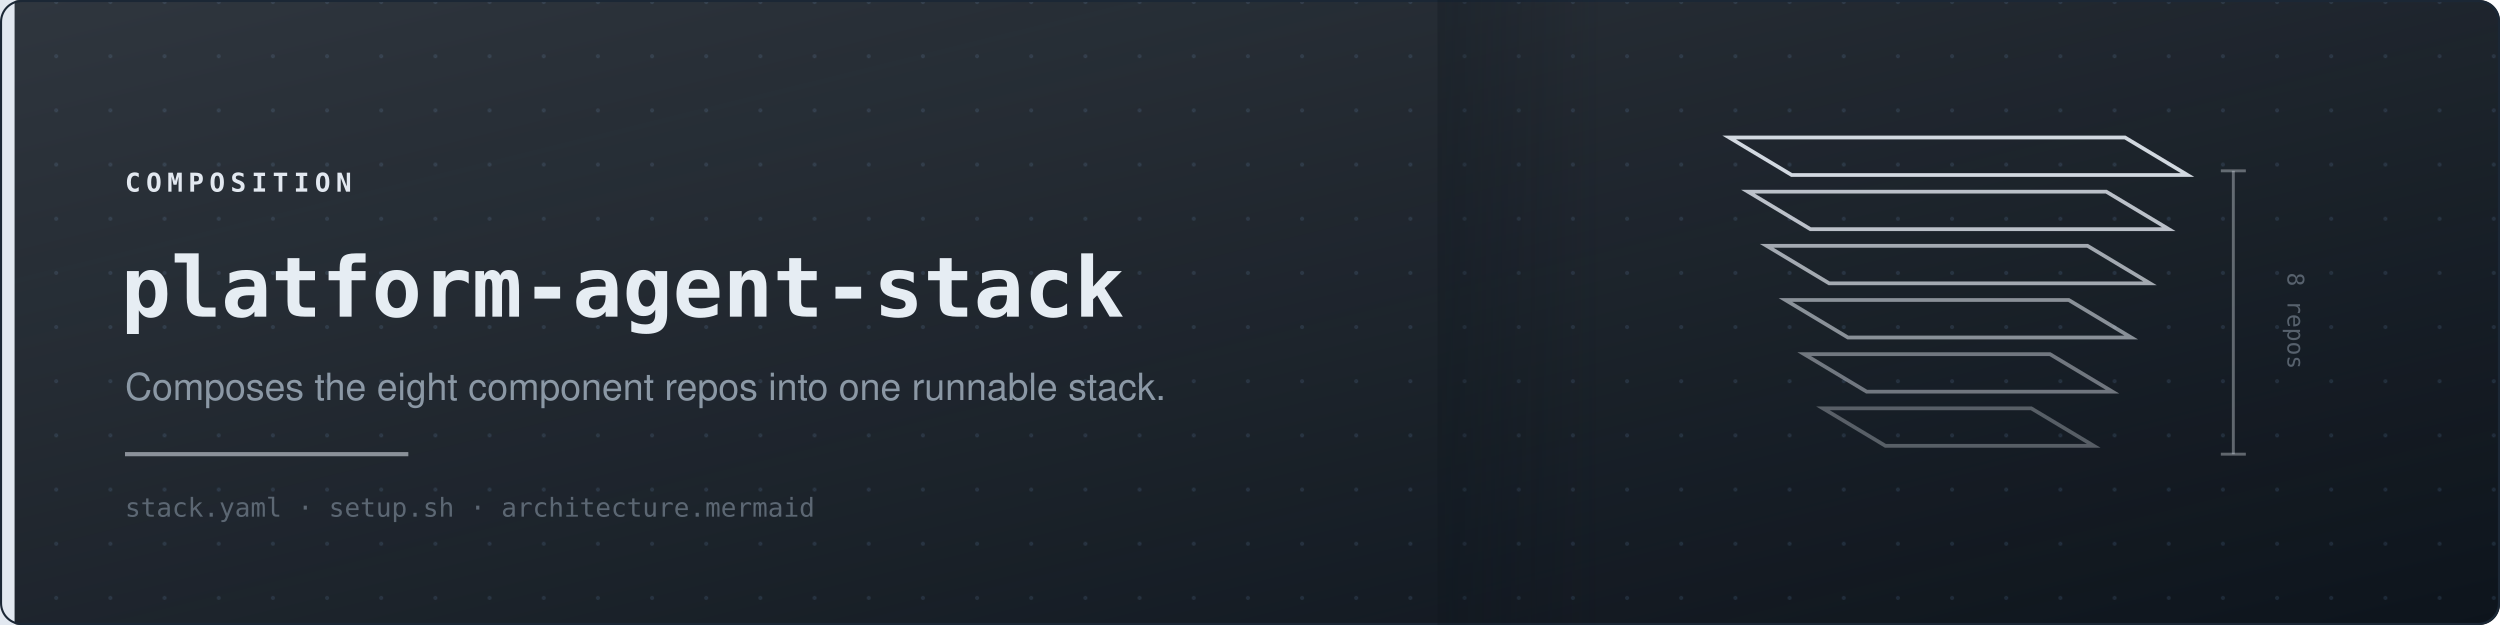
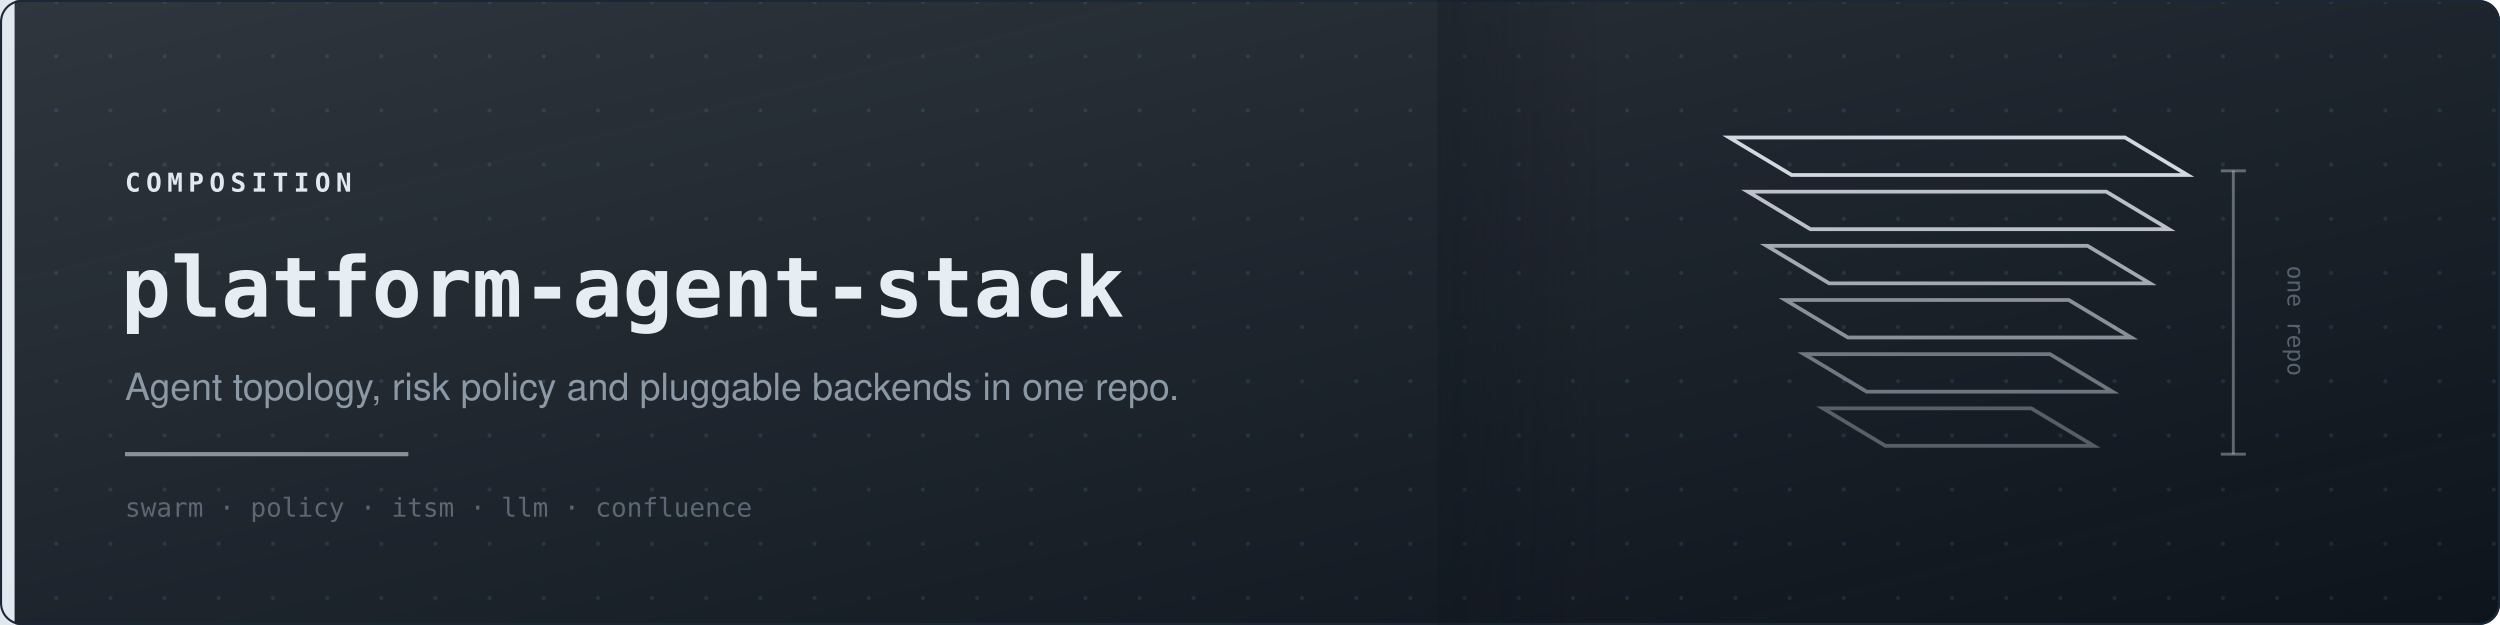
- <svg xmlns="http://www.w3.org/2000/svg" width="1200" height="300" viewBox="0 0 1200 300" role="img" aria-label="platform-agent-stack — Composes the eight component repos into one runnable stack.">
+ <svg xmlns="http://www.w3.org/2000/svg" width="1200" height="300" viewBox="0 0 1200 300" role="img" aria-label="platform-agent-stack — Agent topology, risk policy and pluggable backends in one repo.">
  <defs>
    <pattern id="g" width="26" height="26" patternUnits="userSpaceOnUse">
      <circle cx="1" cy="1" r="1" fill="#1b2735" />
    </pattern>
    <linearGradient id="fade" x1="0" y1="0" x2="1" y2="0">
      <stop offset="0" stop-color="#0d141c" stop-opacity="0" />
      <stop offset="1" stop-color="#0d141c" stop-opacity="0.85" />
    </linearGradient>
    <linearGradient id="glow" x1="0" y1="0" x2="1" y2="1">
      <stop offset="0" stop-color="#e2e8f0" stop-opacity="0.16" />
      <stop offset="1" stop-color="#e2e8f0" stop-opacity="0" />
    </linearGradient>
  </defs>
  <rect width="1200" height="300" rx="10" fill="#0d141c" />
  <rect width="1200" height="300" rx="10" fill="url(#g)" />
  <rect width="1200" height="300" rx="10" fill="url(#glow)" />
  <rect x="0" y="0" width="7" height="300" fill="#e2e8f0" />
  <rect x="0.5" y="0.5" width="1199" height="299" rx="10" fill="none" stroke="#1b2735" stroke-width="1" />
  <g transform="translate(720,0)" opacity="0.92">
    <g transform="translate(0,22)">
      <path d="M110 44 L300 44 L330 62 L140 62 Z" fill="none" stroke="#e2e8f0" stroke-width="1.8" opacity="1.00" />
      <path d="M119 70 L291 70 L321 88 L149 88 Z" fill="none" stroke="#e2e8f0" stroke-width="1.8" opacity="0.87" />
      <path d="M128 96 L282 96 L312 114 L158 114 Z" fill="none" stroke="#e2e8f0" stroke-width="1.8" opacity="0.74" />
      <path d="M137 122 L273 122 L303 140 L167 140 Z" fill="none" stroke="#e2e8f0" stroke-width="1.8" opacity="0.61" />
      <path d="M146 148 L264 148 L294 166 L176 166 Z" fill="none" stroke="#e2e8f0" stroke-width="1.8" opacity="0.48" />
      <path d="M155 174 L255 174 L285 192 L185 192 Z" fill="none" stroke="#e2e8f0" stroke-width="1.8" opacity="0.35" />
      <path d="M352 60 V196" stroke="#e2e8f0" stroke-width="1.4" opacity="0.4" />
      <path d="M346 60 H358 M346 196 H358" stroke="#e2e8f0" stroke-width="1.4" opacity="0.4" />
-       <text x="378" y="132" font-family="ui-monospace,SFMono-Regular,'SF Mono',Menlo,Consolas,monospace" font-size="11" fill="#5c6773" text-anchor="middle" transform="rotate(90 378 132)">8 repos</text>
+       <text x="378" y="132" font-family="ui-monospace,SFMono-Regular,'SF Mono',Menlo,Consolas,monospace" font-size="11" fill="#5c6773" text-anchor="middle" transform="rotate(90 378 132)">one repo</text>
    </g>
  </g>
  <rect x="690" y="0" width="80" height="300" fill="url(#fade)" opacity="0.35" transform="scale(-1,1) translate(-1460,0)" />
  <text x="60" y="92" font-family="ui-monospace,SFMono-Regular,'SF Mono',Menlo,Consolas,monospace" font-size="12.5" letter-spacing="2.6" fill="#e2e8f0" font-weight="600">COMPOSITION</text>
  <text x="58" y="152" font-family="ui-monospace,SFMono-Regular,'SF Mono',Menlo,Consolas,monospace" font-size="40" font-weight="700" fill="#e6edf3">platform-agent-stack</text>
-   <text x="60" y="192" font-family="-apple-system,BlinkMacSystemFont,'Segoe UI',Helvetica,Arial,sans-serif" font-size="18" fill="#8b98a5">Composes the eight component repos into one runnable stack.</text>
+   <text x="60" y="192" font-family="-apple-system,BlinkMacSystemFont,'Segoe UI',Helvetica,Arial,sans-serif" font-size="18" fill="#8b98a5">Agent topology, risk policy and pluggable backends in one repo.</text>
  <path d="M60 218 H196" stroke="#e2e8f0" stroke-width="2" opacity="0.55" />
-   <text x="60" y="248" font-family="ui-monospace,SFMono-Regular,'SF Mono',Menlo,Consolas,monospace" font-size="12.5" fill="#5c6773">stack.yaml  ·  setup.sh  ·  architecture.mermaid</text>
+   <text x="60" y="248" font-family="ui-monospace,SFMono-Regular,'SF Mono',Menlo,Consolas,monospace" font-size="12.5" fill="#5c6773">swarm  ·  policy  ·  itsm  ·  llm  ·  confluence</text>
</svg>
